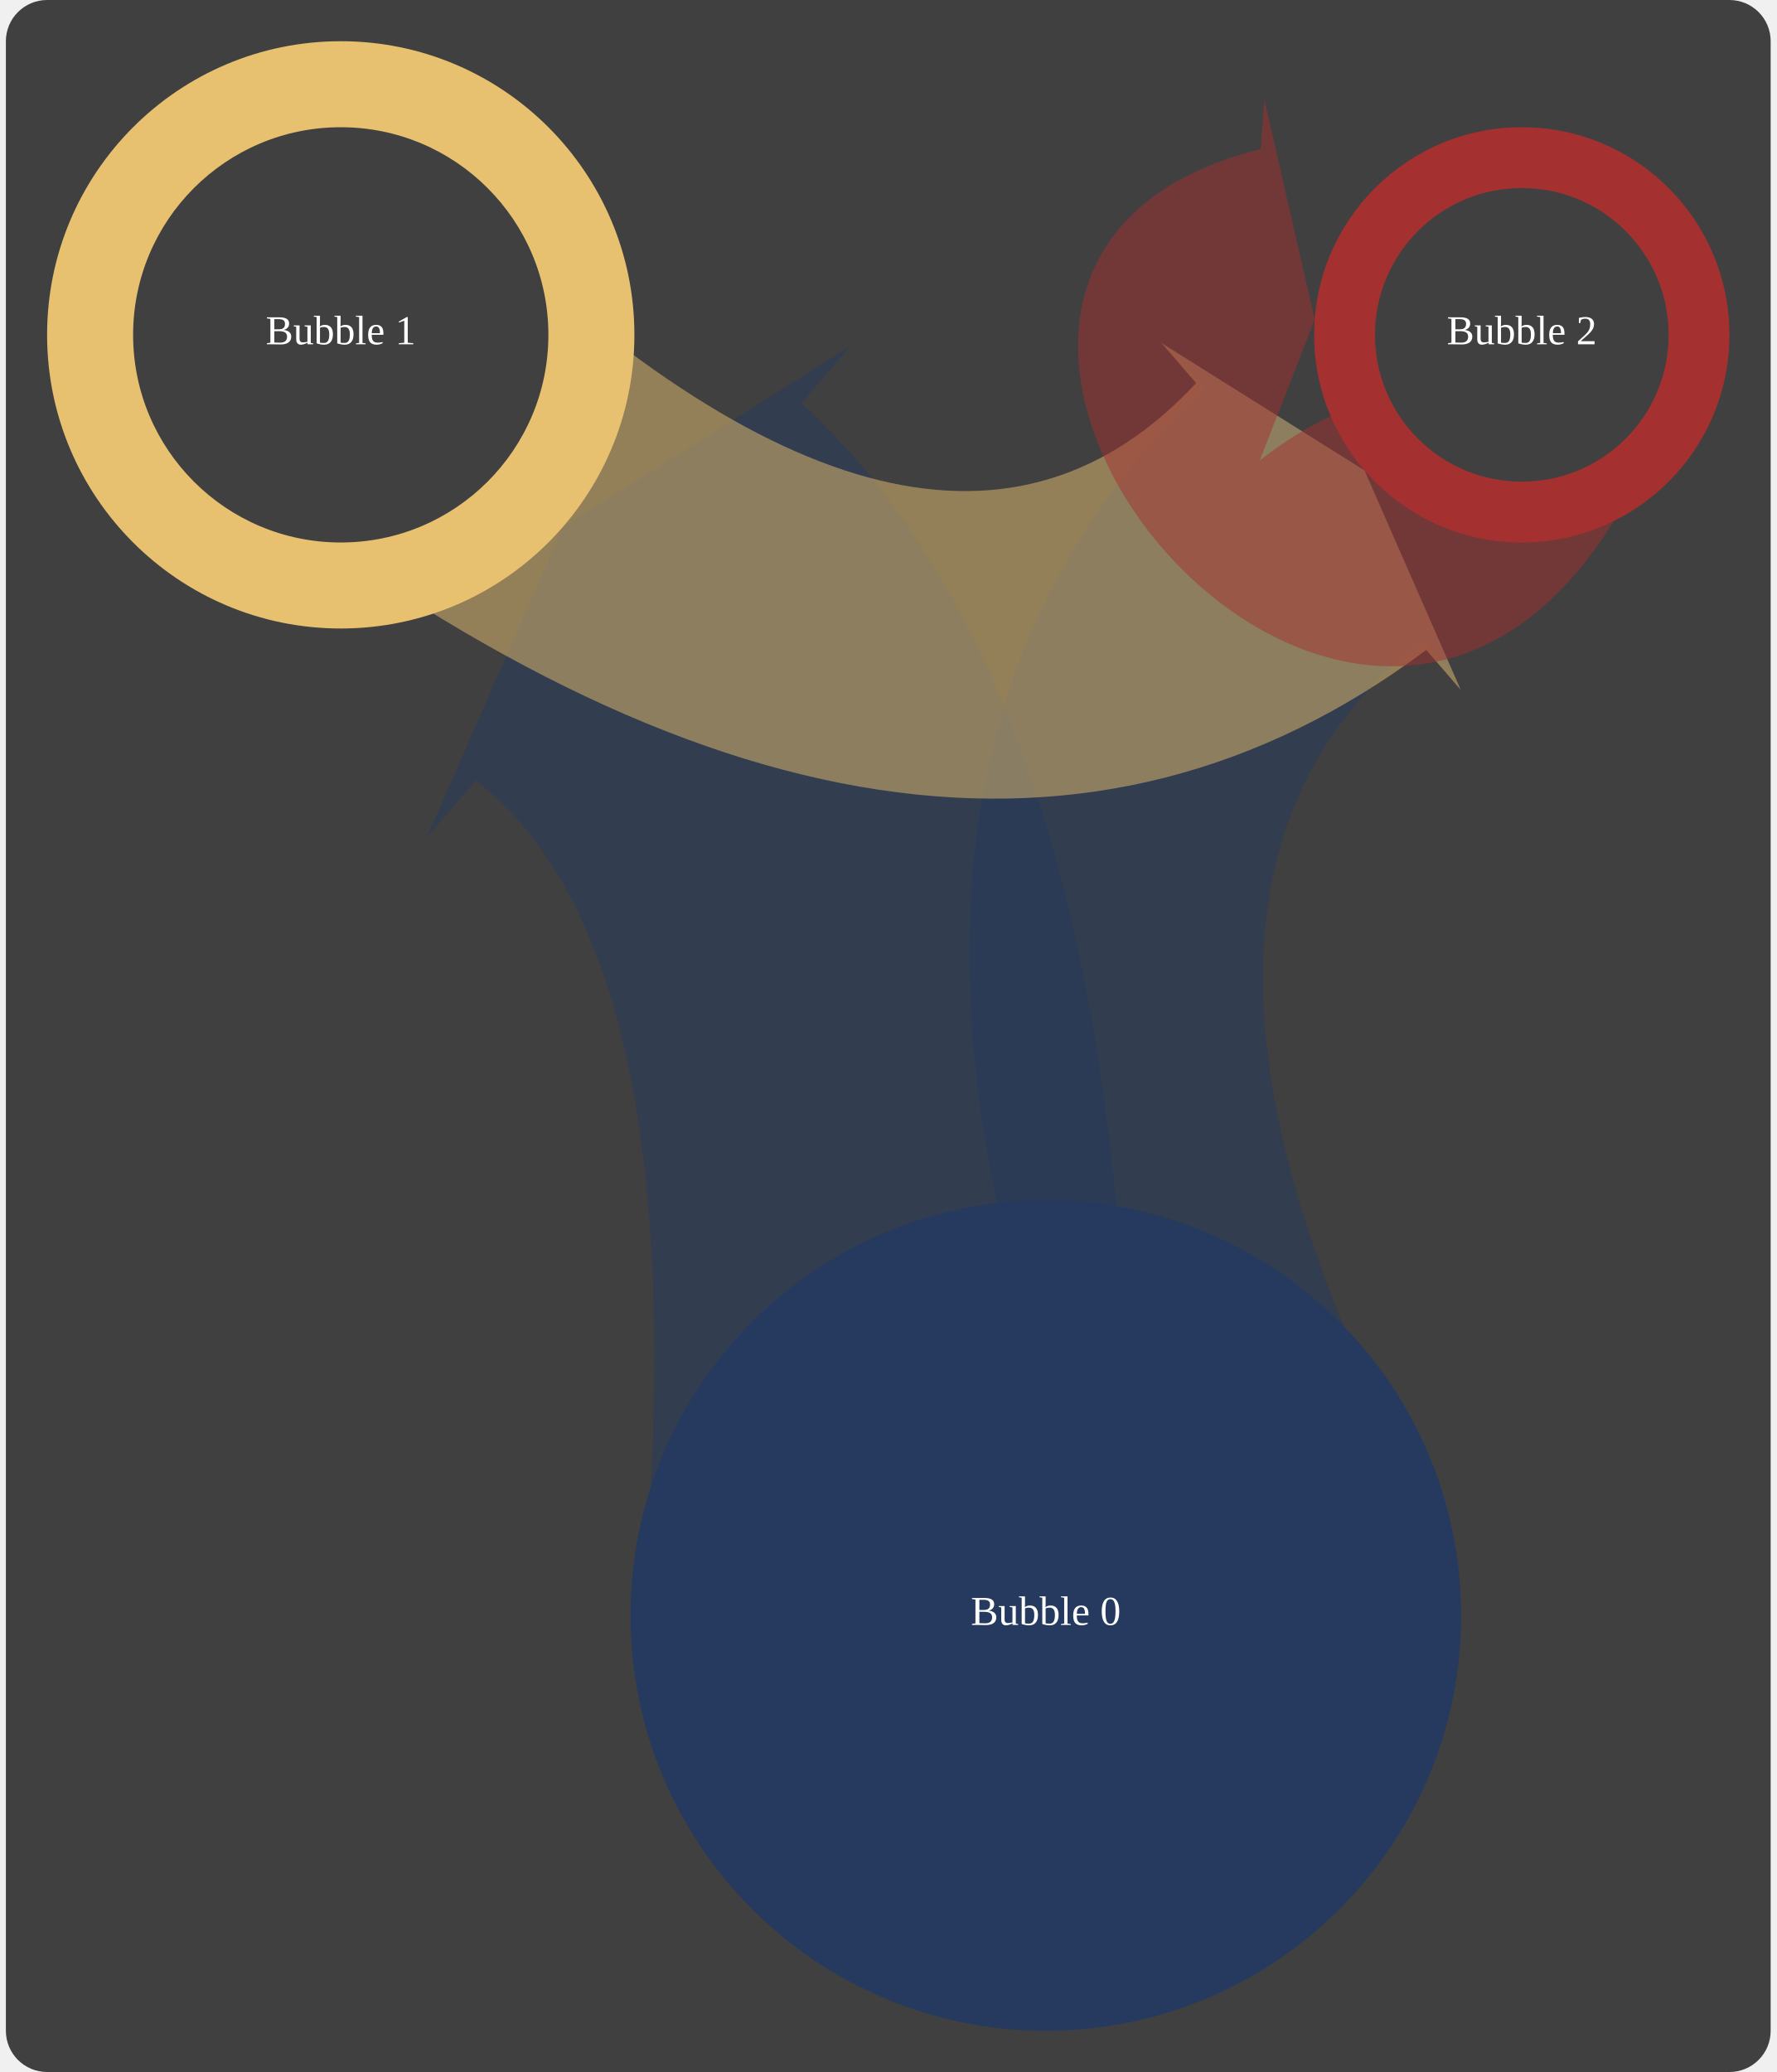
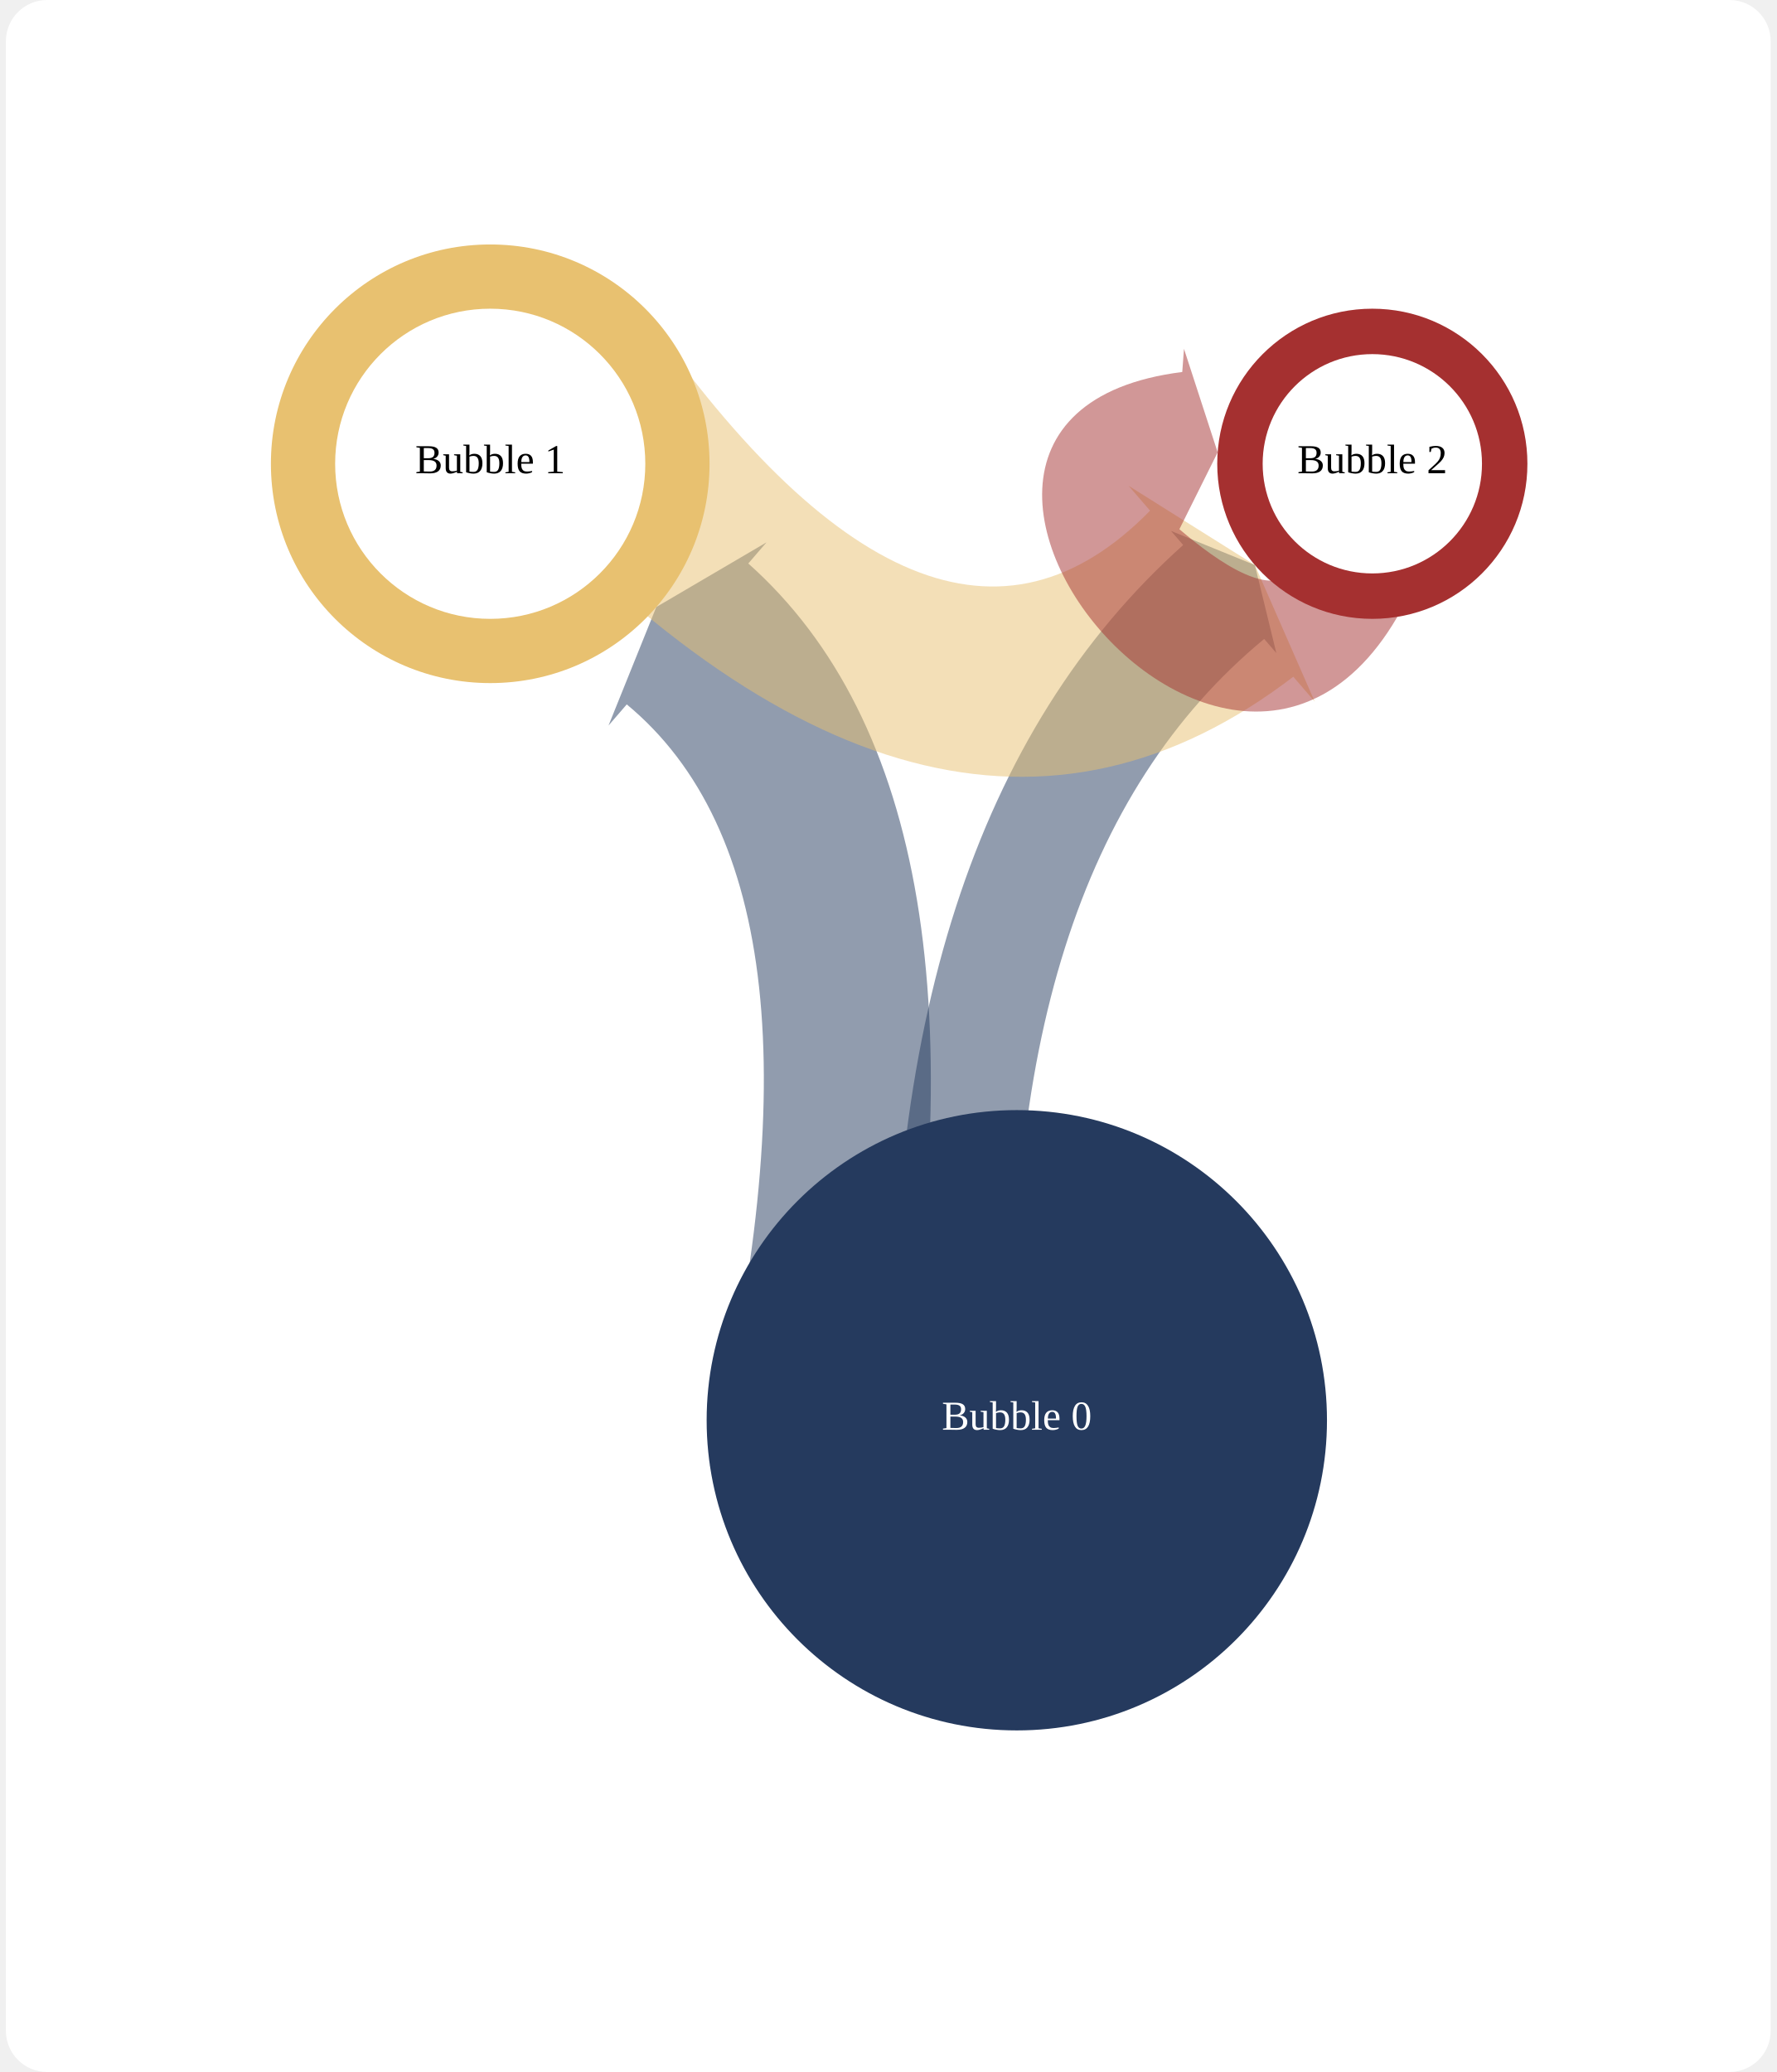
<svg xmlns="http://www.w3.org/2000/svg" width="448.125" height="522.669" viewBox="75.505 95.205 428.125 502.669">
-   <rect x="75.505" y="95.205" width="428.125" height="502.669" rx="10" ry="10" fill="#404040" />
-   <path d="M 347.714,484.17 Q352.953,270.848 268.476,192.987 L280.32,179.255 L210.687,222.969 L177.674,298.266 L189.517,284.534Q247.047,329.152 228.131,501.925 z" fill="rgba(37, 58, 94, 0.5)" />
-   <path d="M 427.436,472.333 Q337.773,314.039 419.226,250.385 L427.122,259.54 L405.113,209.341 L358.691,180.199 L366.587,189.353Q262.227,285.961 347.714,484.17 z" fill="rgba(37, 58, 94, 0.5)" />
-   <path d="M 128.826,208.809 Q300.0,342.742 420.082,252.875 L428.457,262.585 L405.113,209.341 L355.875,178.431 L364.25,188.141Q300.0,257.258 184.658,144.075 z" fill="rgba(232, 193, 112, 0.5)" />
-   <path d="M 483.446,179.409 C429.328,365.109 254.591,162.512 379.914,131.358 L380.804,119.301 L393.022,172.733 L373.089,223.791 L373.979,211.735 C415.345,174.381 441.197,204.355 403.069,173.475 z" fill="rgba(165, 48, 48, 0.5)" />
-   <circle cx="327.784" cy="487.129" r="100.745" fill="#253a5e" />
-   <circle cx="156.742" cy="176.442" r="71.237" fill="#e8c170" />
-   <circle cx="156.742" cy="176.442" r="50.372" fill="#404040" />
-   <circle cx="443.258" cy="176.442" r="50.372" fill="#a53030" />
-   <circle cx="443.258" cy="176.442" r="35.619" fill="#404040" />
-   <text x="327.784" y="487.129" text-anchor="middle" dominant-baseline="middle" fill="white" font-size="10">Bubble 0</text>
-   <text x="156.742" y="176.442" text-anchor="middle" dominant-baseline="middle" fill="white" font-size="10">Bubble 1</text>
-   <text x="443.258" y="176.442" text-anchor="middle" dominant-baseline="middle" fill="white" font-size="10">Bubble 2</text>
+   <rect x="75.505" y="95.205" width="428.125" height="502.669" rx="10" ry="10" fill="#ffffff" />
+   <path d="M 290.98,444.182 Q319.775,289.114 255.61,231.905 L260.033,226.777 L233.294,242.467 L221.701,271.22 L226.124,266.092Q280.225,310.886 246.323,450.813 z" fill="rgba(37, 58, 94, 0.5)" />
+   <path d="M 320.751,439.762 Q314.106,305.243 380.762,250.216 L383.711,253.635 L378.506,232.289 L358.156,224.006 L361.105,227.425Q285.894,294.757 290.98,444.182 z" fill="rgba(37, 58, 94, 0.5)" />
+   <path d="M 193.004,207.718 Q300.0,326.603 387.823,259.384 L393.035,265.428 L378.506,232.289 L347.861,213.051 L353.073,219.094Q300.0,273.397 227.754,167.428 z" fill="rgba(232, 193, 112, 0.5)" />
+   <path d="M 425.755,209.103 C396.592,348.628 266.085,197.314 360.888,185.451 L361.303,179.823 L369.476,204.947 L357.702,228.599 L358.118,222.971 C341.124,202.854 402.132,273.589 388.236,206.333 z" fill="rgba(165, 48, 48, 0.5)" />
+   <circle cx="320.751" cy="439.762" r="75.244" fill="#253a5e" />
+   <circle cx="193.004" cy="207.718" r="53.205" fill="#e8c170" />
+   <circle cx="193.004" cy="207.718" r="37.622" fill="#ffffff" />
+   <circle cx="406.996" cy="207.718" r="37.622" fill="#a53030" />
+   <circle cx="406.996" cy="207.718" r="26.603" fill="#ffffff" />
+   <text x="320.751" y="439.762" text-anchor="middle" dominant-baseline="middle" fill="white" font-size="10">Bubble 0</text>
+   <text x="193.004" y="207.718" text-anchor="middle" dominant-baseline="middle" fill="black" font-size="10">Bubble 1</text>
+   <text x="406.996" y="207.718" text-anchor="middle" dominant-baseline="middle" fill="black" font-size="10">Bubble 2</text>
</svg>
